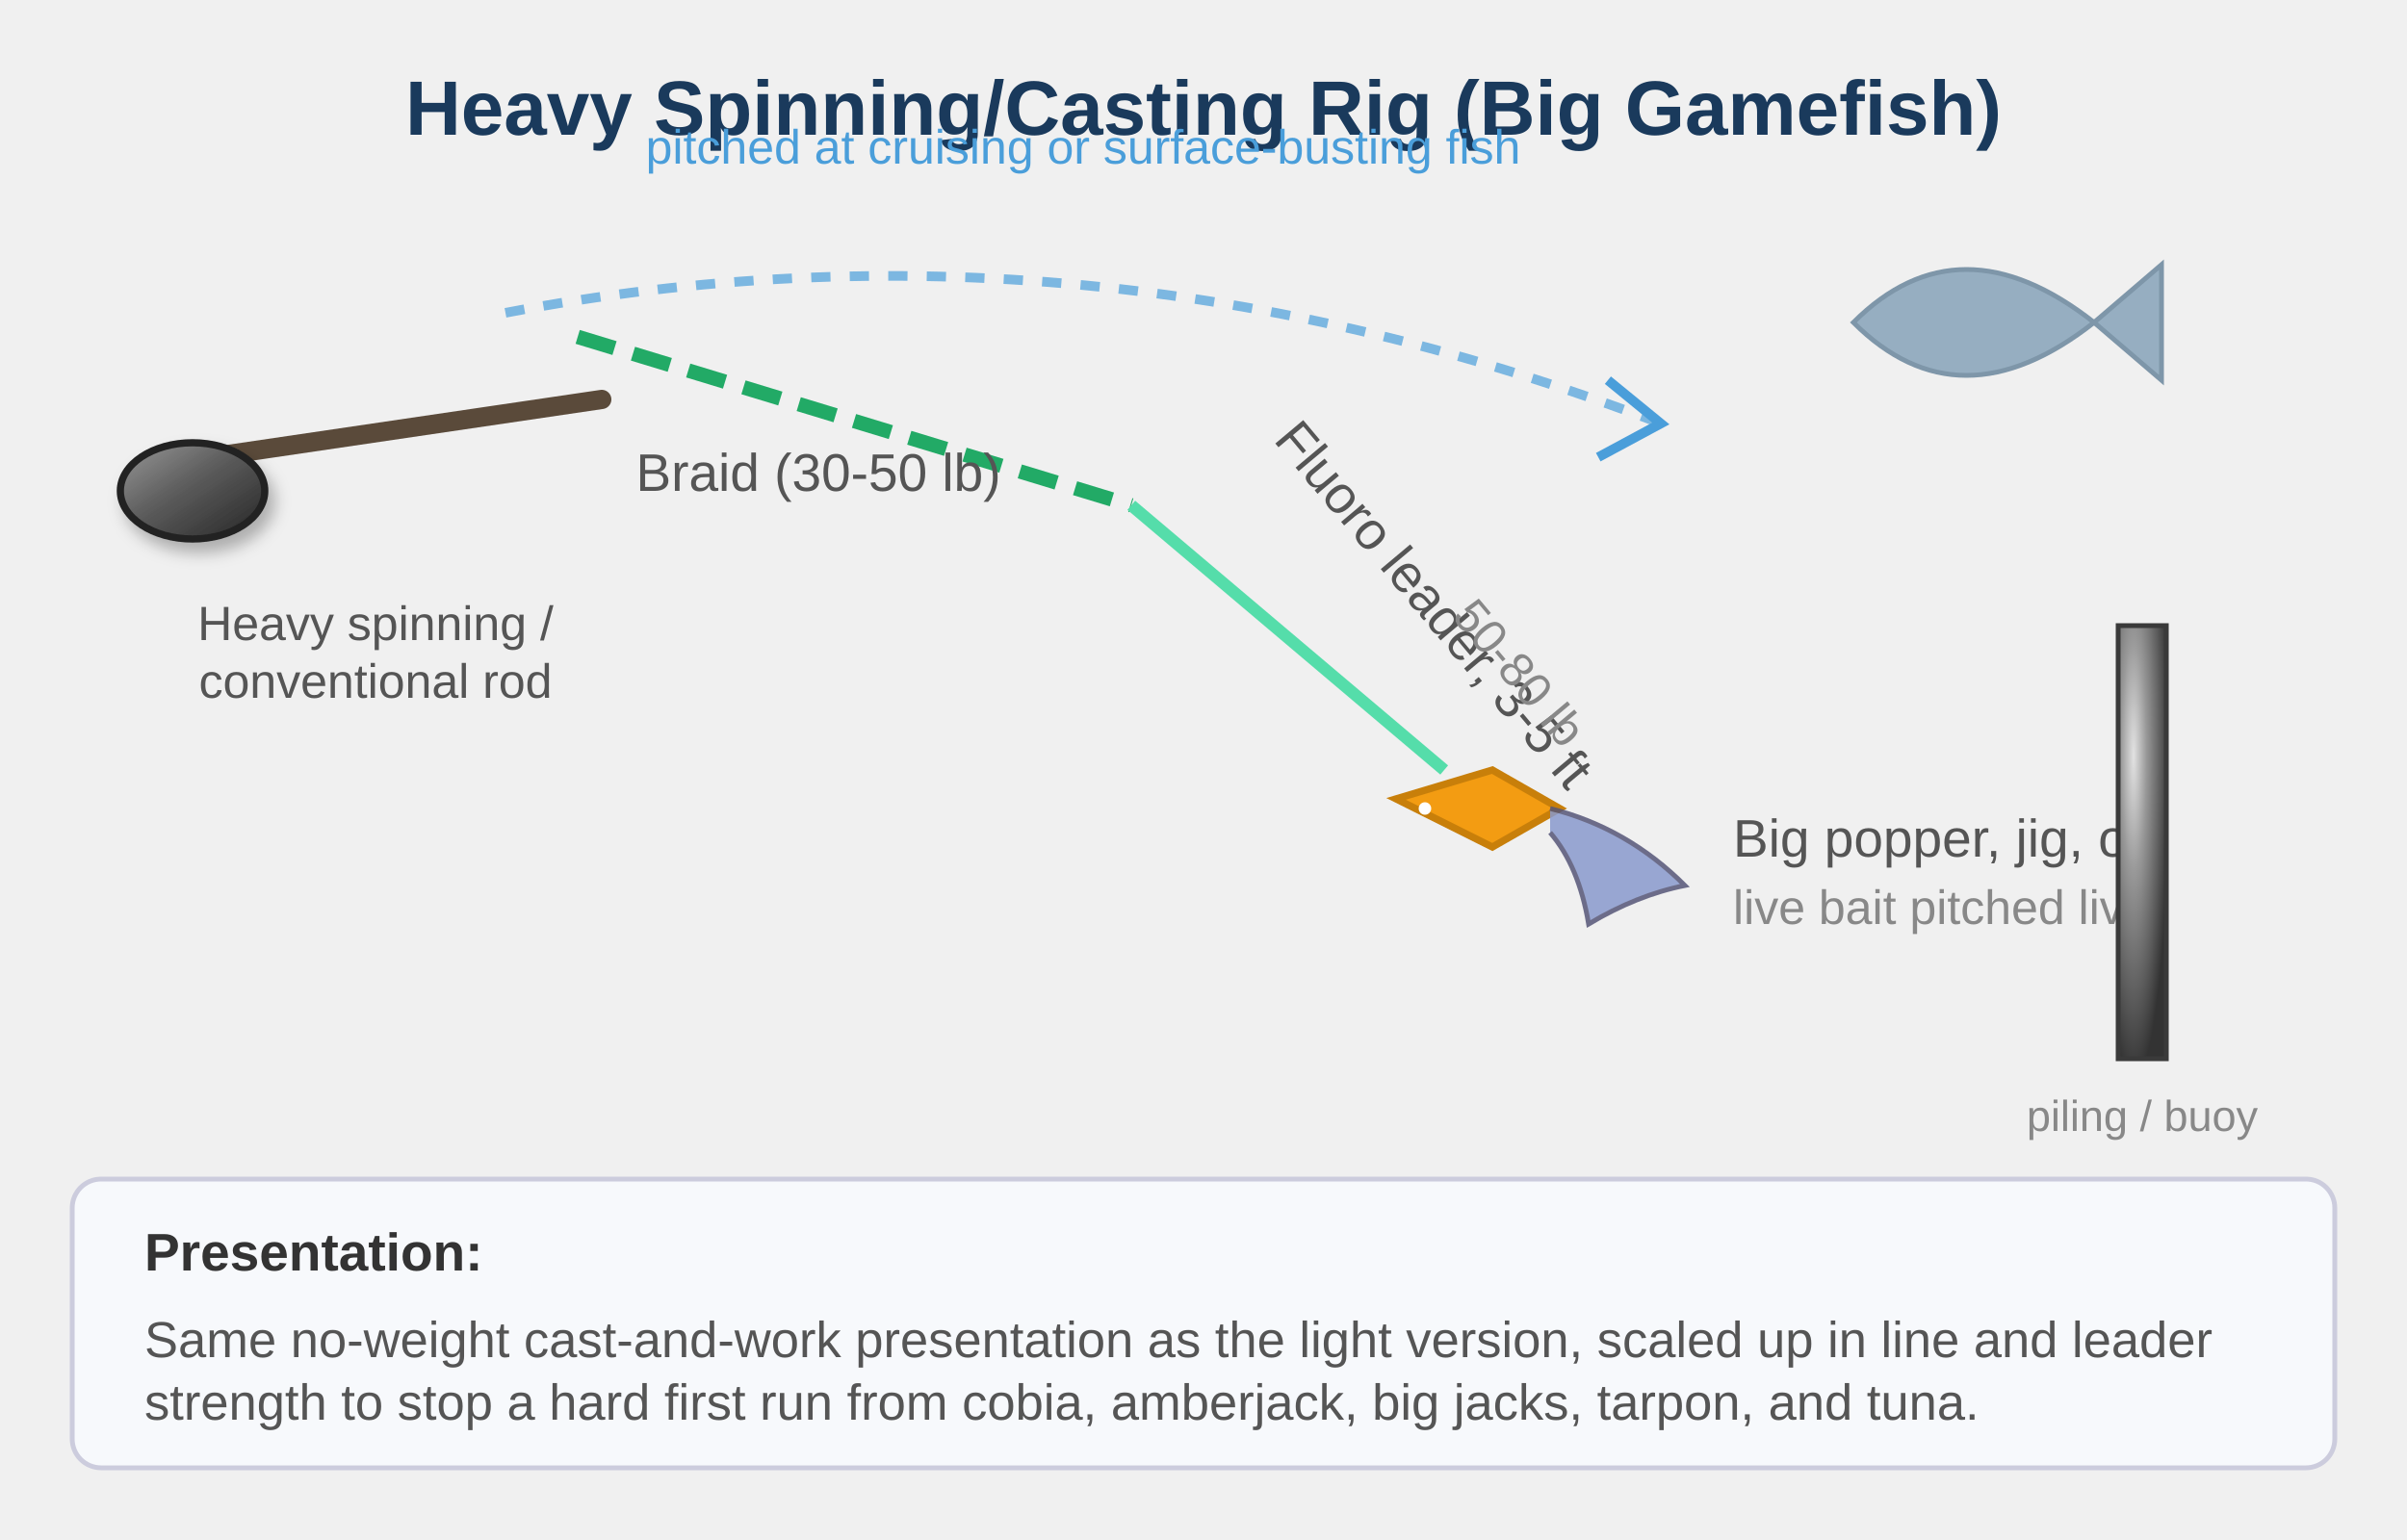
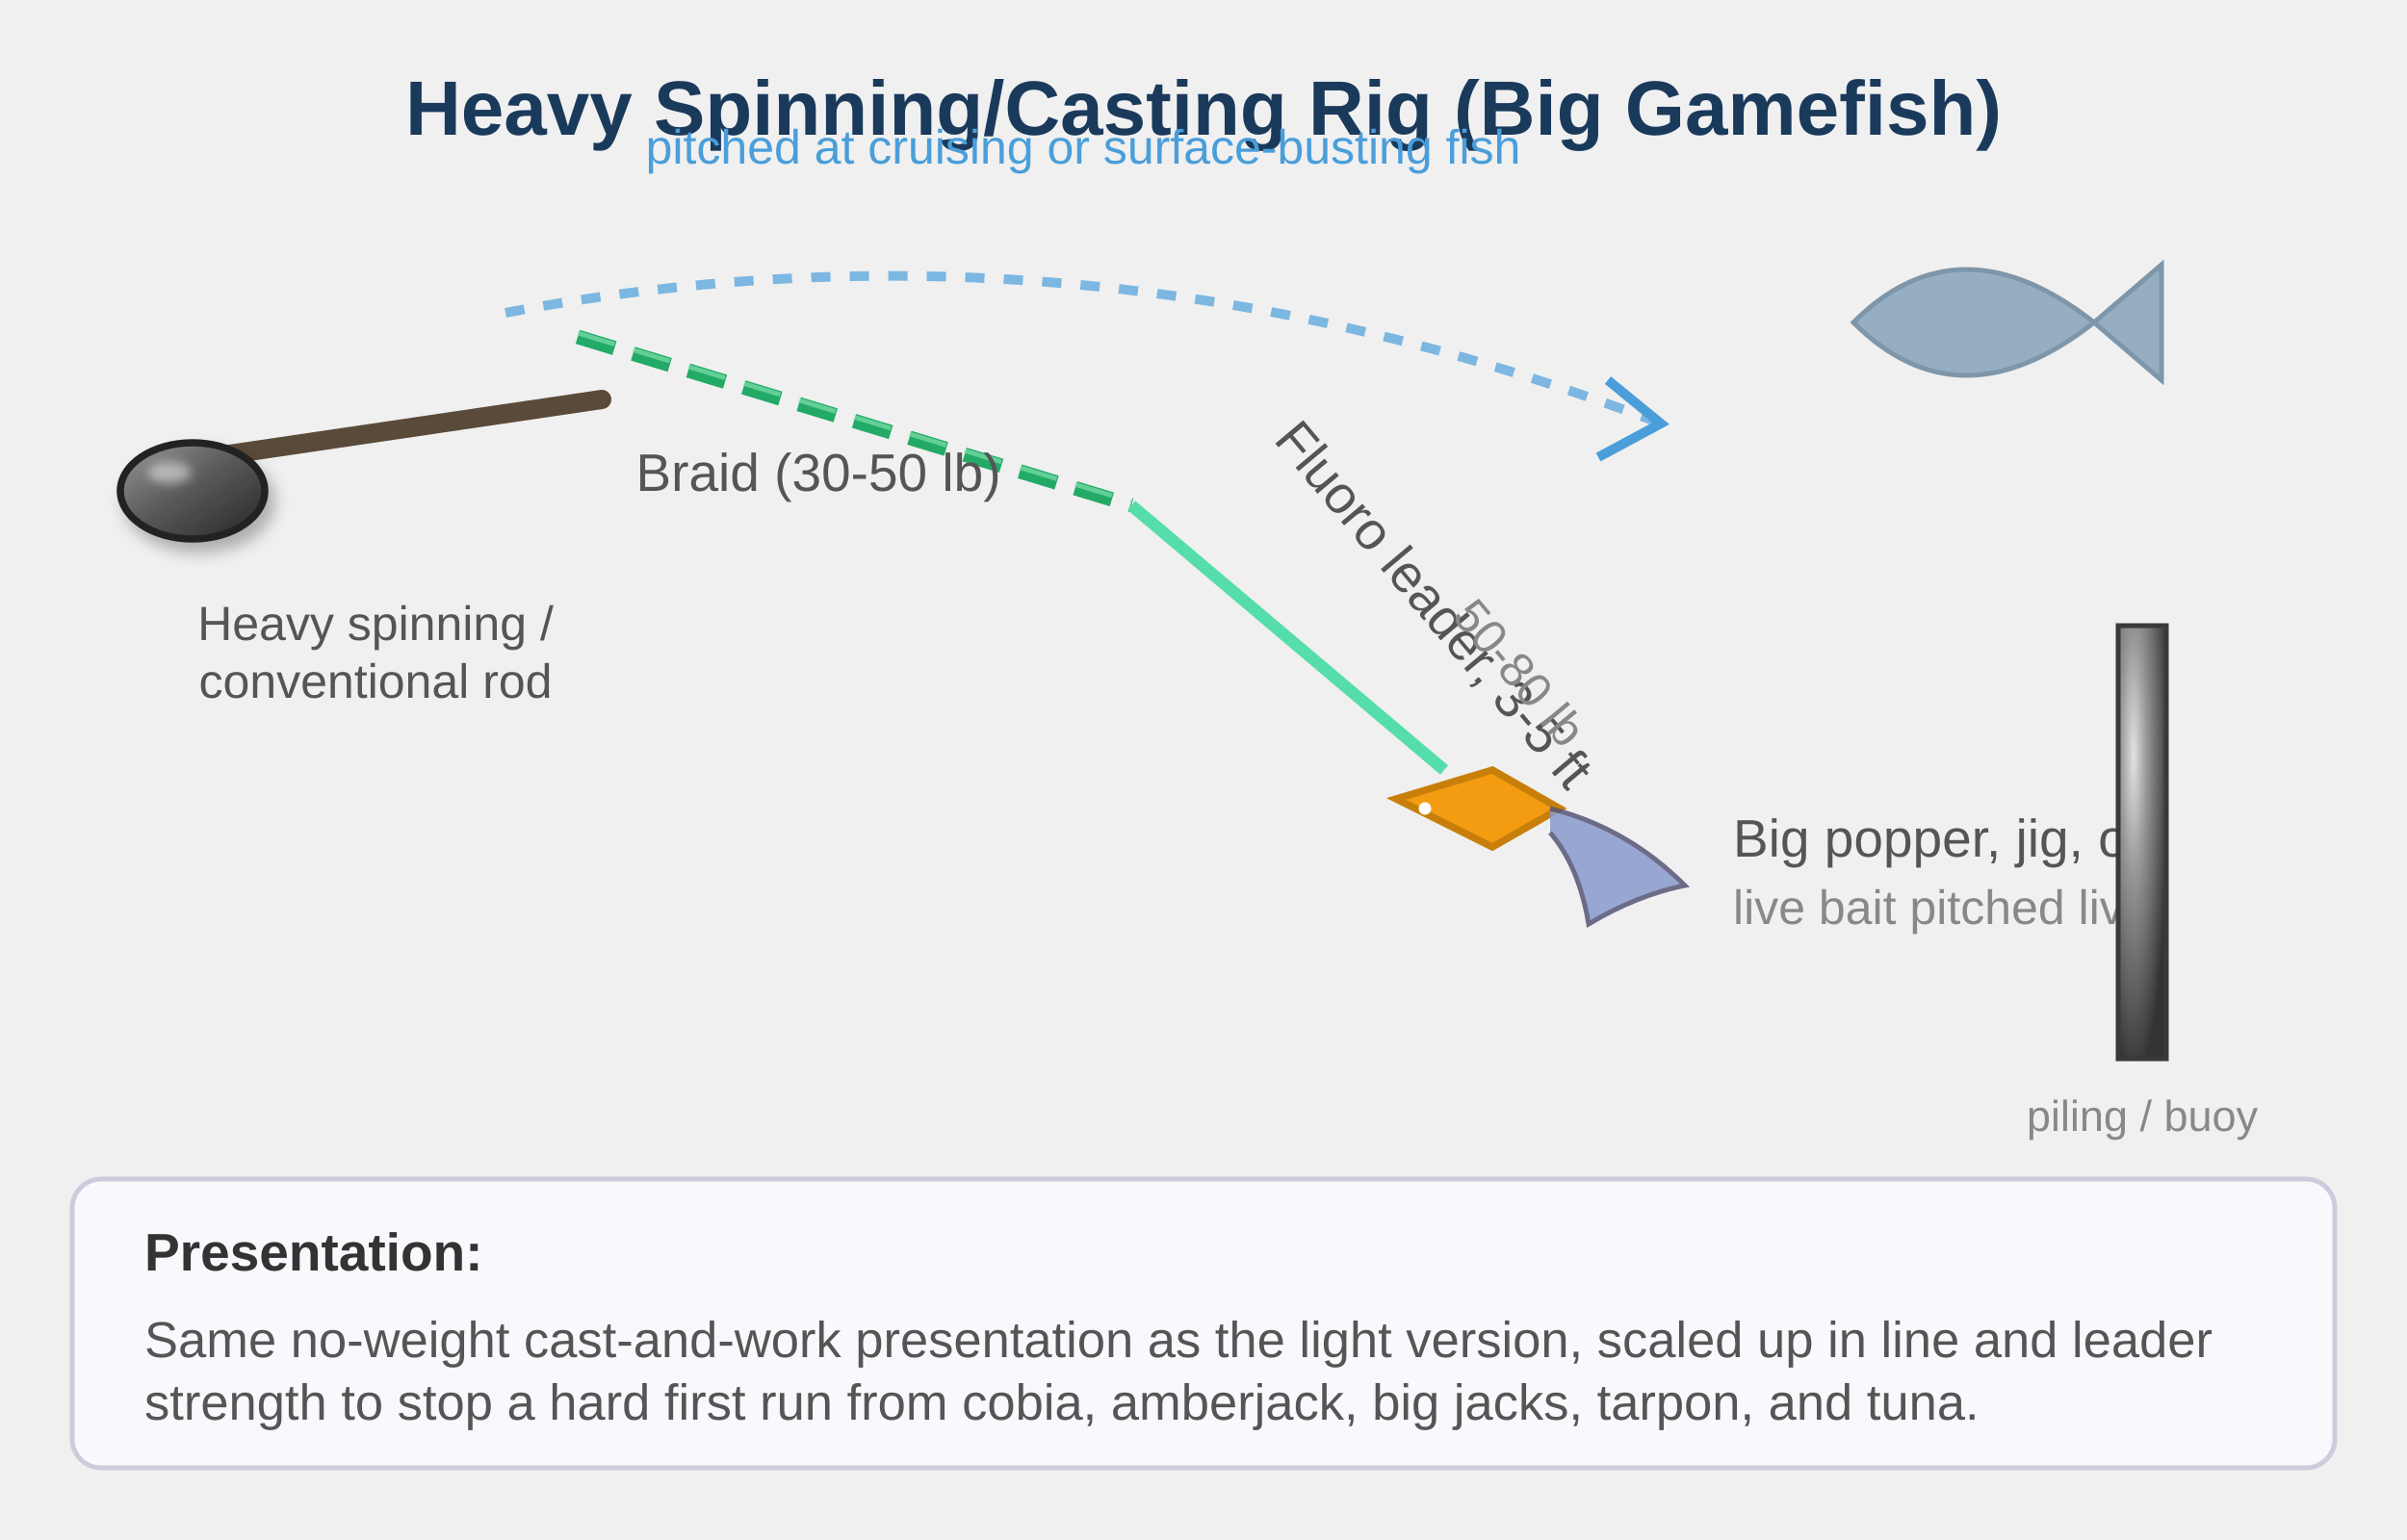
<svg xmlns="http://www.w3.org/2000/svg" viewBox="0 0 500 320" font-family="Arial, sans-serif">
+   <defs>
+     <radialGradient id="baitGrad" cx="35%" cy="30%" r="75%">
+       <stop offset="0%" stop-color="#ffe4c4" />
+       <stop offset="45%" stop-color="#e8b48a" />
+       <stop offset="100%" stop-color="#b5794a" />
+     </radialGradient>
+     <filter id="glossBlur" x="-60%" y="-60%" width="220%" height="220%">
+       <feGaussianBlur stdDeviation="1.1" />
+     </filter>
+   </defs>
  <defs>
    <linearGradient id="steelGrad" x1="0%" y1="0%" x2="100%" y2="100%">
      <stop offset="0%" stop-color="#f2f2f2" />
      <stop offset="35%" stop-color="#b8b8b8" />
      <stop offset="70%" stop-color="#6e6e6e" />
      <stop offset="100%" stop-color="#3d3d3d" />
    </linearGradient>
    <linearGradient id="steelGradDark" x1="0%" y1="0%" x2="100%" y2="100%">
      <stop offset="0%" stop-color="#9a9a9a" />
      <stop offset="45%" stop-color="#5c5c5c" />
      <stop offset="100%" stop-color="#242424" />
    </linearGradient>
    <radialGradient id="leadGrad" cx="32%" cy="30%" r="75%">
      <stop offset="0%" stop-color="#e2e2e2" />
      <stop offset="35%" stop-color="#9a9a9a" />
      <stop offset="75%" stop-color="#5c5c5c" />
      <stop offset="100%" stop-color="#333333" />
    </radialGradient>
    <filter id="softShadow" x="-40%" y="-40%" width="180%" height="180%">
      <feDropShadow dx="1.4" dy="2.2" stdDeviation="1.6" flood-color="#000000" flood-opacity="0.28" />
    </filter>
  </defs>
  <text x="250" y="28" text-anchor="middle" font-size="16" font-weight="bold" fill="#1a3a5c">Heavy Spinning/Casting Rig (Big Gamefish)</text>
  <g transform="translate(30, 75)">
    <line x1="0" y1="22" x2="95" y2="8" stroke="#5a4a3a" stroke-width="4" stroke-linecap="round" />
    <ellipse cx="10" cy="27" rx="15" ry="10" fill="url(#steelGradDark)" stroke="#222222" stroke-width="1.5" filter="url(#softShadow)" />
+     <ellipse cx="5.2" cy="23.2" rx="4.5" ry="2.2" fill="#ffffff" opacity="0.5" filter="url(#glossBlur)" />
    <text x="48" y="58" text-anchor="middle" font-size="10" fill="#555">Heavy spinning /</text>
    <text x="48" y="70" text-anchor="middle" font-size="10" fill="#555">conventional rod</text>
  </g>
  <path d="M105 65 Q225 42 345 88" fill="none" stroke="#4a9eda" stroke-width="2" stroke-dasharray="4,4" opacity="0.7" />
  <path d="M334 79 L345 88 L332 95" fill="none" stroke="#4a9eda" stroke-width="2" />
  <text x="225" y="34" text-anchor="middle" font-size="10" fill="#4a9eda">pitched at cruising or surface-busting fish</text>
  <line x1="120" y1="70" x2="235" y2="105" stroke="#2a6" stroke-width="3" stroke-dasharray="8,4" />
+   <line x1="120" y1="69.2" x2="235" y2="104.2" stroke="#8fe6b8" stroke-width="0.96" stroke-dasharray="8,4" opacity="0.6" />
  <text x="170" y="102" text-anchor="middle" font-size="11" fill="#555">Braid (30-50 lb)</text>
  <line x1="235" y1="105" x2="300" y2="160" stroke="#5da" stroke-width="2.5" />
  <text x="295" y="128" text-anchor="middle" font-size="11" fill="#555" transform="rotate(50, 295, 128)">Fluoro leader, 3-5 ft</text>
  <text x="313" y="142" text-anchor="middle" font-size="10" fill="#888" transform="rotate(50, 313, 142)">50-80 lb</text>
  <g transform="translate(290, 160)">
    <path d="M0 6 L20 0 L34 8 L20 16 Z" fill="#f39c12" stroke="#c87f0a" stroke-width="1.5" />
    <circle cx="6" cy="8" r="1.3" fill="#fff" />
    <path d="M32 8 Q48 12 60 24 Q50 26 40 32 Q38 20 32 13" fill="#89c" stroke="#557" stroke-width="1" opacity="0.85" />
    <text x="70" y="18" font-size="11" fill="#555">Big popper, jig, or</text>
    <text x="70" y="32" font-size="10" fill="#888">live bait pitched live</text>
  </g>
  <g transform="translate(385, 55)" opacity="0.7">
    <path d="M0 12 Q22 -10 50 12 Q22 34 0 12 Z" fill="#6f92ad" stroke="#4d6f8a" stroke-width="1" />
    <path d="M50 12 L64 0 L64 24 Z" fill="#6f92ad" stroke="#4d6f8a" stroke-width="1" />
  </g>
  <rect x="440" y="130" width="10" height="90" fill="url(#leadGrad)" stroke="#3a3a3a" stroke-width="1" />
  <text x="445" y="235" text-anchor="middle" font-size="9" fill="#888">piling / buoy</text>
  <rect x="15" y="245" width="470" height="60" rx="6" fill="#f7f9fc" stroke="#ccd" stroke-width="1" />
  <text x="30" y="264" font-size="11" fill="#333" font-weight="bold">Presentation:</text>
  <text x="30" y="282" font-size="10.5" fill="#555">Same no-weight cast-and-work presentation as the light version, scaled up in line and leader</text>
  <text x="30" y="295" font-size="10.5" fill="#555">strength to stop a hard first run from cobia, amberjack, big jacks, tarpon, and tuna.</text>
</svg>
